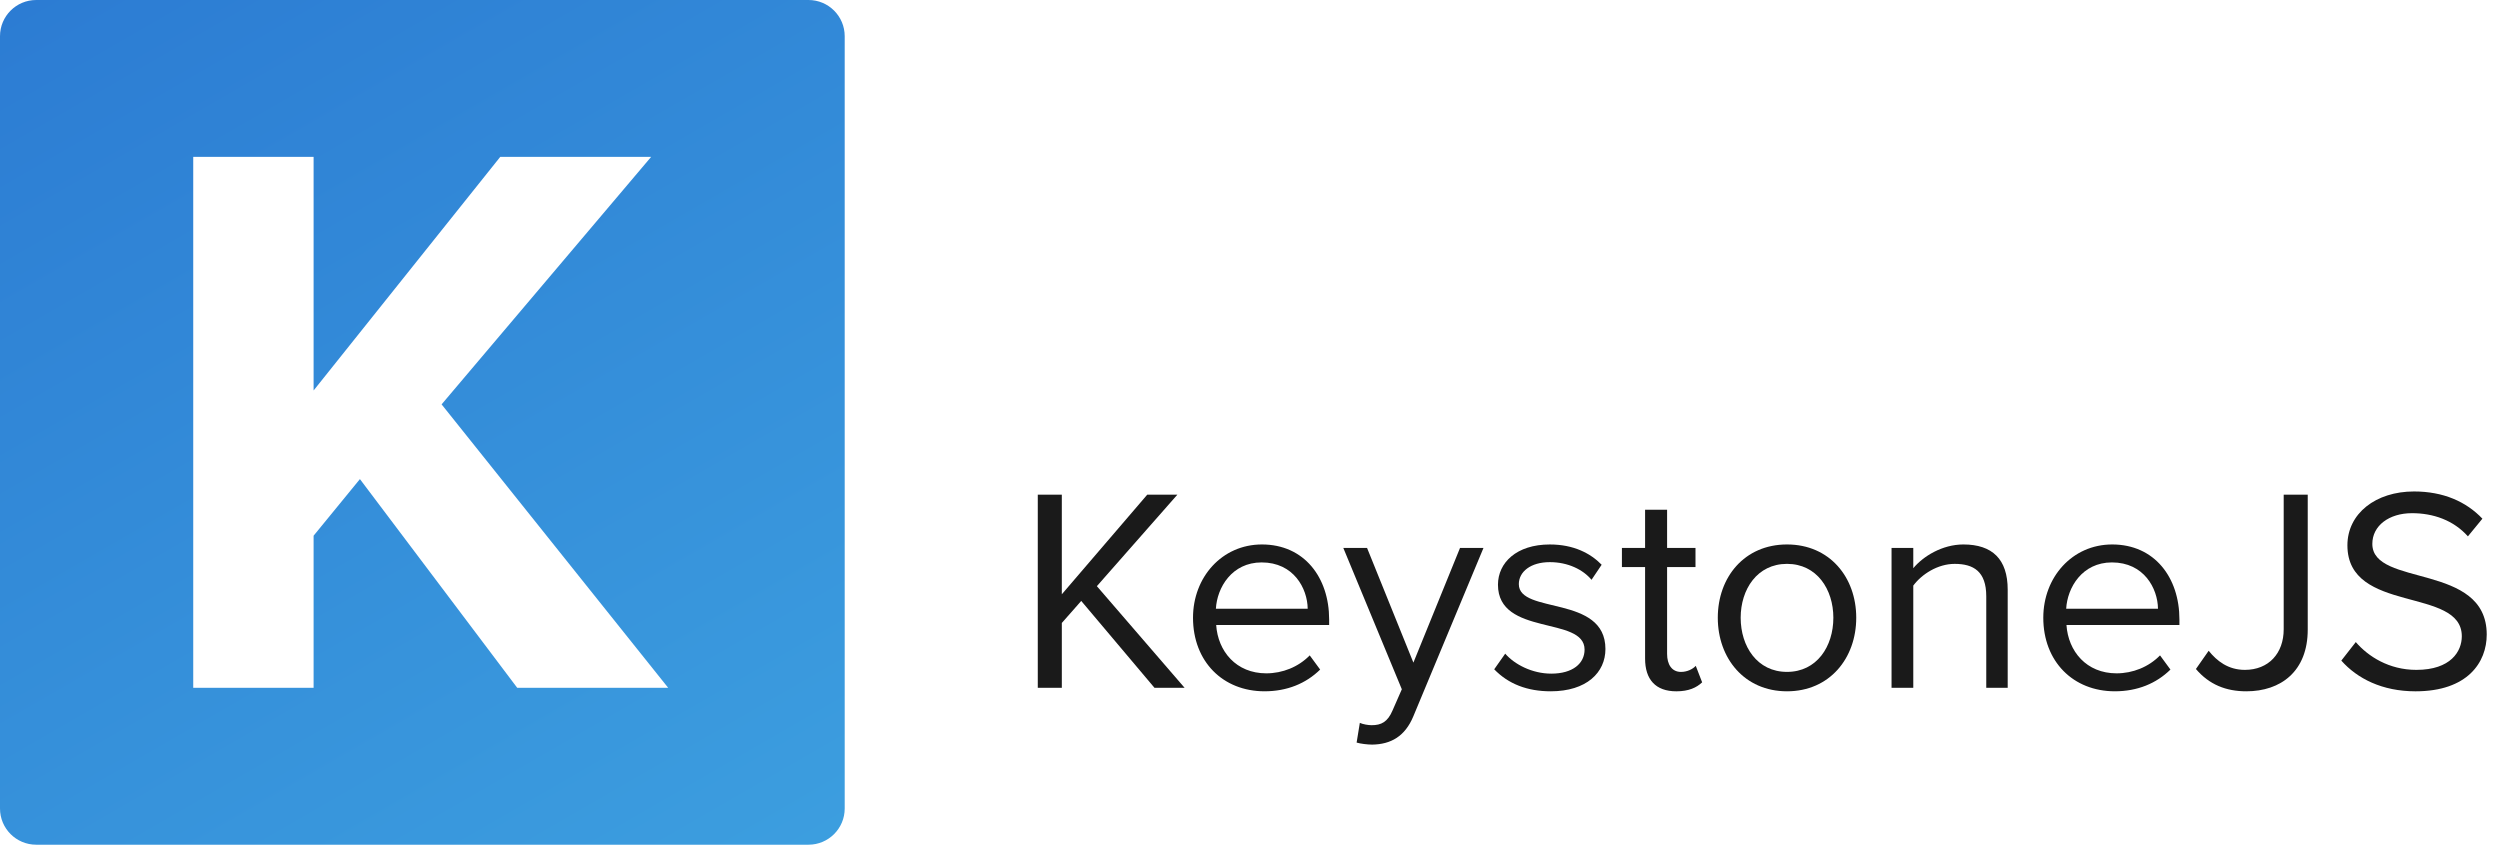
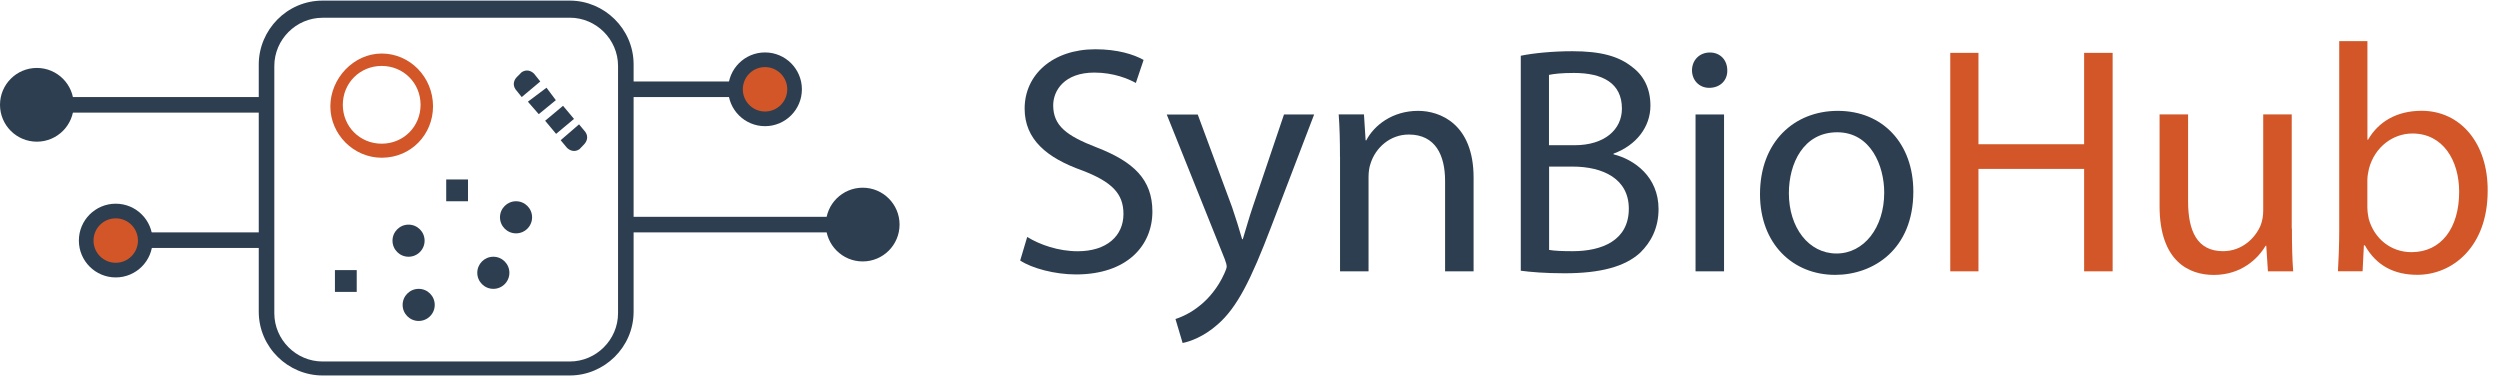
- <svg xmlns="http://www.w3.org/2000/svg" version="1.1" id="Layer_1" x="0px" y="0px" width="207.173px" height="70px" viewBox="0 0 207.173 70" enable-background="new 0 0 207.173 70" xml:space="preserve">
-   <linearGradient id="SVGID_1_" gradientUnits="userSpaceOnUse" x1="58.356" y1="75.456" x2="11.643" y2="-5.454">
-     <stop offset="0" style="stop-color:#3C9EDF" />
-     <stop offset="1" style="stop-color:#2C7CD3" />
-   </linearGradient>
-   <path fill-rule="evenodd" clip-rule="evenodd" fill="url(#SVGID_1_)" d="M3,0h64c1.656,0,3,1.343,3,3v64c0,1.657-1.344,3-3,3H3  c-1.657,0-3-1.343-3-3V3C0,1.343,1.343,0,3,0z M36.595,33.51L55.373,57h-12.51L29.826,39.702l-3.838,4.692V57h-9.975V13h9.975  v19.358L41.455,13h12.504L36.595,33.51z" />
+ <svg xmlns="http://www.w3.org/2000/svg" version="1.1" id="Layer_1" x="0px" y="0px" viewBox="0 0 4095.6 615.1" enable-background="new 0 0 4095.6 615.1" xml:space="preserve">
  <g>
-     <path fill="#1A1A1A" d="M95.673,57l-6.072-7.201l-1.608,1.824V57H86V40.991h1.992v8.257l7.081-8.257h2.497l-6.673,7.584L98.169,57   H95.673z" />
-     <path fill="#1A1A1A" d="M98.864,51.191c0-3.36,2.4-6.072,5.713-6.072c3.504,0,5.568,2.736,5.568,6.216v0.456h-9.361   c0.144,2.184,1.656,4.008,4.152,4.008c1.344,0,2.664-0.528,3.6-1.488l0.864,1.176c-1.176,1.152-2.736,1.8-4.608,1.8   C101.336,57.288,98.864,54.816,98.864,51.191z M104.552,46.607c-2.472,0-3.696,2.088-3.792,3.84h7.608   C108.345,48.743,107.193,46.607,104.552,46.607z" />
-     <path fill="#1A1A1A" d="M112.688,59.904c0.264,0.12,0.696,0.192,0.984,0.192c0.792,0,1.32-0.264,1.728-1.224l0.768-1.752   l-4.849-11.713h1.968l3.84,9.504l3.864-9.504h1.944l-5.809,13.945c-0.696,1.68-1.872,2.328-3.408,2.353   c-0.384,0-0.984-0.072-1.296-0.168L112.688,59.904z" />
-     <path fill="#1A1A1A" d="M123.824,55.464l0.912-1.296c0.768,0.888,2.231,1.656,3.816,1.656c1.775,0,2.76-0.84,2.76-1.992   c0-2.808-7.177-1.08-7.177-5.376c0-1.824,1.536-3.336,4.297-3.336c1.992,0,3.384,0.744,4.296,1.68l-0.84,1.248   c-0.696-0.84-1.944-1.464-3.456-1.464c-1.584,0-2.568,0.792-2.568,1.824c0,2.52,7.177,0.864,7.177,5.376   c0,1.944-1.561,3.504-4.537,3.504C126.584,57.288,125,56.688,123.824,55.464z" />
-     <path fill="#1A1A1A" d="M136.327,54.576v-7.584h-1.92v-1.584h1.92v-3.168h1.824v3.168h2.353v1.584h-2.353v7.201   c0,0.864,0.384,1.488,1.152,1.488c0.527,0,0.983-0.24,1.224-0.504l0.528,1.368c-0.456,0.432-1.104,0.744-2.137,0.744   C137.191,57.288,136.327,56.304,136.327,54.576z" />
-     <path fill="#1A1A1A" d="M142.352,51.191c0-3.36,2.208-6.072,5.736-6.072s5.737,2.712,5.737,6.072s-2.209,6.097-5.737,6.097   S142.352,54.552,142.352,51.191z M151.929,51.191c0-2.352-1.368-4.464-3.841-4.464c-2.472,0-3.84,2.112-3.84,4.464   c0,2.376,1.368,4.488,3.84,4.488C150.561,55.68,151.929,53.568,151.929,51.191z" />
-     <path fill="#1A1A1A" d="M164.6,57v-7.584c0-2.064-1.056-2.688-2.616-2.688c-1.416,0-2.736,0.864-3.432,1.8V57h-1.801V45.407h1.801   v1.68c0.815-0.984,2.4-1.968,4.152-1.968c2.4,0,3.672,1.224,3.672,3.744V57H164.6z" />
-     <path fill="#1A1A1A" d="M169.326,51.191c0-3.36,2.4-6.072,5.713-6.072c3.504,0,5.568,2.736,5.568,6.216v0.456h-9.361   c0.145,2.184,1.656,4.008,4.152,4.008c1.345,0,2.665-0.528,3.601-1.488l0.864,1.176c-1.176,1.152-2.736,1.8-4.608,1.8   C171.799,57.288,169.326,54.816,169.326,51.191z M175.015,46.607c-2.472,0-3.696,2.088-3.792,3.84h7.608   C178.808,48.743,177.655,46.607,175.015,46.607z" />
-     <path fill="#1A1A1A" d="M181.974,55.44l1.057-1.512c0.672,0.84,1.608,1.584,3,1.584c1.968,0,3.217-1.368,3.217-3.36V40.991h1.992   v11.185c0,3.456-2.232,5.112-5.089,5.112C184.47,57.288,183.078,56.736,181.974,55.44z" />
-     <path fill="#1A1A1A" d="M194.023,54.744l1.199-1.536c1.033,1.2,2.76,2.304,5.018,2.304c2.855,0,3.768-1.536,3.768-2.784   c0-4.128-9.48-1.824-9.48-7.537c0-2.64,2.352-4.464,5.52-4.464c2.424,0,4.32,0.84,5.666,2.256l-1.201,1.464   c-1.199-1.344-2.881-1.92-4.633-1.92c-1.896,0-3.287,1.032-3.287,2.544c0,3.601,9.48,1.536,9.48,7.513   c0,2.304-1.584,4.705-5.904,4.705C197.406,57.288,195.343,56.232,194.023,54.744z" />
+     <path fill="#2D3E50" d="M1682.8,388.2c20.7,12.7,51,23.4,82.8,23.4c47.3,0,74.9-25,74.9-61.1c0-33.5-19.1-52.6-67.4-71.2   c-58.4-20.7-94.5-51-94.5-101.4c0-55.8,46.2-97.2,115.8-97.2c36.6,0,63.2,8.5,79.1,17.5l-12.7,37.7c-11.7-6.4-35.6-17-68-17   c-48.9,0-67.4,29.2-67.4,53.6c0,33.5,21.8,49.9,71.2,69c60.5,23.4,91.3,52.6,91.3,105.1c0,55.2-40.9,103-125.3,103   c-34.5,0-72.2-10.1-91.3-22.8L1682.8,388.2z" />
+     <path fill="#2D3E50" d="M1962.1,187.4l56.3,151.9c5.8,17,12.2,37.2,16.5,52.6h1.1c4.8-15.4,10.1-35,16.5-53.6l51-150.8h49.4   l-70.1,183.2c-33.5,88.1-56.3,133.3-88.1,160.9c-22.8,20.2-45.7,28.1-57.3,30.3l-11.7-39.3c11.7-3.7,27.1-11.2,40.9-22.8   c12.7-10.1,28.7-28.1,39.3-52c2.1-4.8,3.7-8.5,3.7-11.2s-1.1-6.4-3.2-12.2l-95-236.8H1962.1z" />
+     <path fill="#2D3E50" d="M2195.2,257c0-26.5-0.5-48.3-2.1-69.6h41.4l2.7,42.5h1.1c12.7-24.4,42.5-48.3,85-48.3   c35.6,0,90.8,21.2,90.8,109.4v153.5h-46.7V296.3c0-41.4-15.4-75.9-59.5-75.9c-30.8,0-54.7,21.8-62.7,47.8   c-2.1,5.8-3.2,13.8-3.2,21.8v154.5h-46.7V257z" />
+     <path fill="#2D3E50" d="M2491.5,91.3c20.2-4.2,52-7.4,84.4-7.4c46.2,0,75.9,8,98.2,26c18.6,13.8,29.7,35,29.7,63.2   c0,34.5-22.8,64.8-60.5,78.6v1.1c34,8.5,73.8,36.6,73.8,89.7c0,30.8-12.2,54.2-30.3,71.7c-25,22.8-65.3,33.5-123.7,33.5   c-31.9,0-56.3-2.1-71.7-4.2V91.3z M2537.7,237.9h41.9c48.9,0,77.5-25.5,77.5-60c0-41.9-31.9-58.4-78.6-58.4   c-21.2,0-33.5,1.6-40.9,3.2V237.9z M2537.7,409.4c9,1.6,22.3,2.1,38.8,2.1c47.8,0,91.9-17.5,91.9-69.6c0-48.9-42-69-92.4-69h-38.2   V409.4z" />
+     <path fill="#2D3E50" d="M2829.7,115.2c0.5,15.9-11.2,28.7-29.7,28.7c-16.5,0-28.1-12.7-28.1-28.7c0-16.5,12.2-29.2,29.2-29.2   C2818.6,86,2829.7,98.8,2829.7,115.2z M2777.7,444.5v-257h46.7v257H2777.7z" />
+     <path fill="#2D3E50" d="M3134.5,313.8c0,95.1-65.8,136.5-128,136.5c-69.6,0-123.2-51-123.2-132.2c0-86,56.3-136.5,127.4-136.5   C3084.6,181.6,3134.5,235.2,3134.5,313.8z M2930.6,316.5c0,56.3,32.4,98.8,78.1,98.8c44.6,0,78.1-42,78.1-99.8   c0-43.5-21.8-98.8-77-98.8S2930.6,267.6,2930.6,316.5z" />
+     <path fill="#D25627" d="M3241.2,86.6v149.7h173.1V86.6h46.7v357.9h-46.7V276.7h-173.1v167.8H3195V86.6H3241.2z" />
+     <path fill="#D25627" d="M3754.7,374.4c0,26.6,0.5,49.9,2.1,70.1h-41.4l-2.7-41.9h-1.1c-12.2,20.7-39.3,47.8-85,47.8   c-40.4,0-88.7-22.3-88.7-112.6V187.4h46.7v142.3c0,48.9,14.9,81.8,57.3,81.8c31.3,0,53.1-21.8,61.6-42.5c2.7-6.9,4.2-15.4,4.2-23.9   V187.4h46.7V374.4z" />
+     <path fill="#D25627" d="M3830.1,444.5c1.1-17.5,2.1-43.5,2.1-66.4V67.4h46.2v161.4h1.1c16.5-28.7,46.2-47.3,87.6-47.3   c63.7,0,108.9,53.1,108.3,131.2c0,91.9-57.9,137.5-115.2,137.5c-37.2,0-66.9-14.3-86-48.3h-1.6l-2.1,42.5H3830.1z M3878.4,341.4   c0,5.8,1.1,11.7,2.1,17c9,32.4,36.1,54.7,70.1,54.7c48.9,0,78.1-39.8,78.1-98.8c0-51.5-26.5-95.6-76.5-95.6   c-31.9,0-61.6,21.8-71.2,57.3c-1.1,5.3-2.7,11.7-2.7,19.1V341.4z" />
  </g>
+   <path fill="#2D3E50" d="M933.6,615.1H528.4c-56.1,0-104.5-45.9-104.5-104.5V105.5C424,49.4,469.8,1,528.4,1h405.1  C989.6,1,1038,46.9,1038,105.5v405.1C1038,569.2,989.6,615.1,933.6,615.1z M528.4,29.1c-43.3,0-79,35.7-79,79v405.1  c0,43.3,35.7,79,79,79h405.1c43.3,0,79-35.7,79-79V108c0-43.3-35.7-79-79-79H528.4z" />
+   <path fill="#D25627" d="M625.3,258.4c-45.9,0-84.1-38.2-84.1-84.1s38.2-86.6,84.1-86.6s84.1,38.2,84.1,86.6  C709.3,220.1,673.7,258.4,625.3,258.4z M625.3,108c-35.7,0-63.7,28-63.7,63.7s28,63.7,63.7,63.7s63.7-28,63.7-63.7  S660.9,108,625.3,108z" />
+   <rect x="902.7" y="177.2" transform="matrix(0.6413 0.7673 -0.7673 0.6413 479.4531 -632.9703)" fill="#2D3E50" width="28" height="38.2" />
+   <polygon fill="#2D3E50" points="882.6,187 910.6,164.1 895.3,143.7 864.8,166.6 " />
+   <path fill="#2D3E50" d="M885.1,133.5L875,120.8c-5.1-5.1-12.7-7.6-20.4-2.5l-7.6,7.6c-5.1,5.1-7.6,12.7-2.5,20.4l10.2,12.7  L885.1,133.5z" />
+   <rect x="1015.1" y="133.5" fill="#2D3E50" width="191.1" height="25.5" />
+   <rect x="1035.5" y="355.2" fill="#2D3E50" width="338.9" height="25.5" />
+   <rect x="243.1" y="380.7" fill="#2D3E50" width="191.1" height="25.5" />
+   <rect x="103" y="159" fill="#2D3E50" width="338.9" height="25.5" />
+   <path fill="#2D3E50" d="M918.5,229.7l10.4,12.5c5.2,5,12.9,7.4,20.4,2.2l7.5-7.8c5-5.2,7.4-12.9,2.2-20.4l-10.4-12.5L918.5,229.7z" />
+   <circle fill="#2D3E50" cx="808.2" cy="446.9" r="26.3" />
+   <circle fill="#2D3E50" cx="685.9" cy="499.5" r="26.3" />
+   <circle fill="#2D3E50" cx="669.3" cy="394.3" r="26.3" />
+   <circle fill="#2D3E50" cx="845.4" cy="356" r="26.3" />
+   <circle fill="#D25627" stroke="#2D3E50" stroke-width="24" stroke-miterlimit="10" cx="189.6" cy="394.1" r="48.4" />
+   <circle fill="#2D3E50" stroke="#2D3E50" stroke-width="24" stroke-miterlimit="10" cx="60.4" cy="171.7" r="48.4" />
+   <circle fill="#D25627" stroke="#2D3E50" stroke-width="24" stroke-miterlimit="10" cx="1253.3" cy="146.3" r="48.4" />
+   <circle fill="#2D3E50" stroke="#2D3E50" stroke-width="24" stroke-miterlimit="10" cx="1413.3" cy="367.9" r="48.4" />
+   <rect x="731" y="294" fill="#2D3E50" width="35.7" height="35.7" />
+   <rect x="548.7" y="442.5" fill="#2D3E50" width="35.7" height="35.7" />
+   <g>
+ </g>
+   <g>
+ </g>
+   <g>
+ </g>
+   <g>
+ </g>
+   <g>
+ </g>
+   <g>
+ </g>
</svg>
